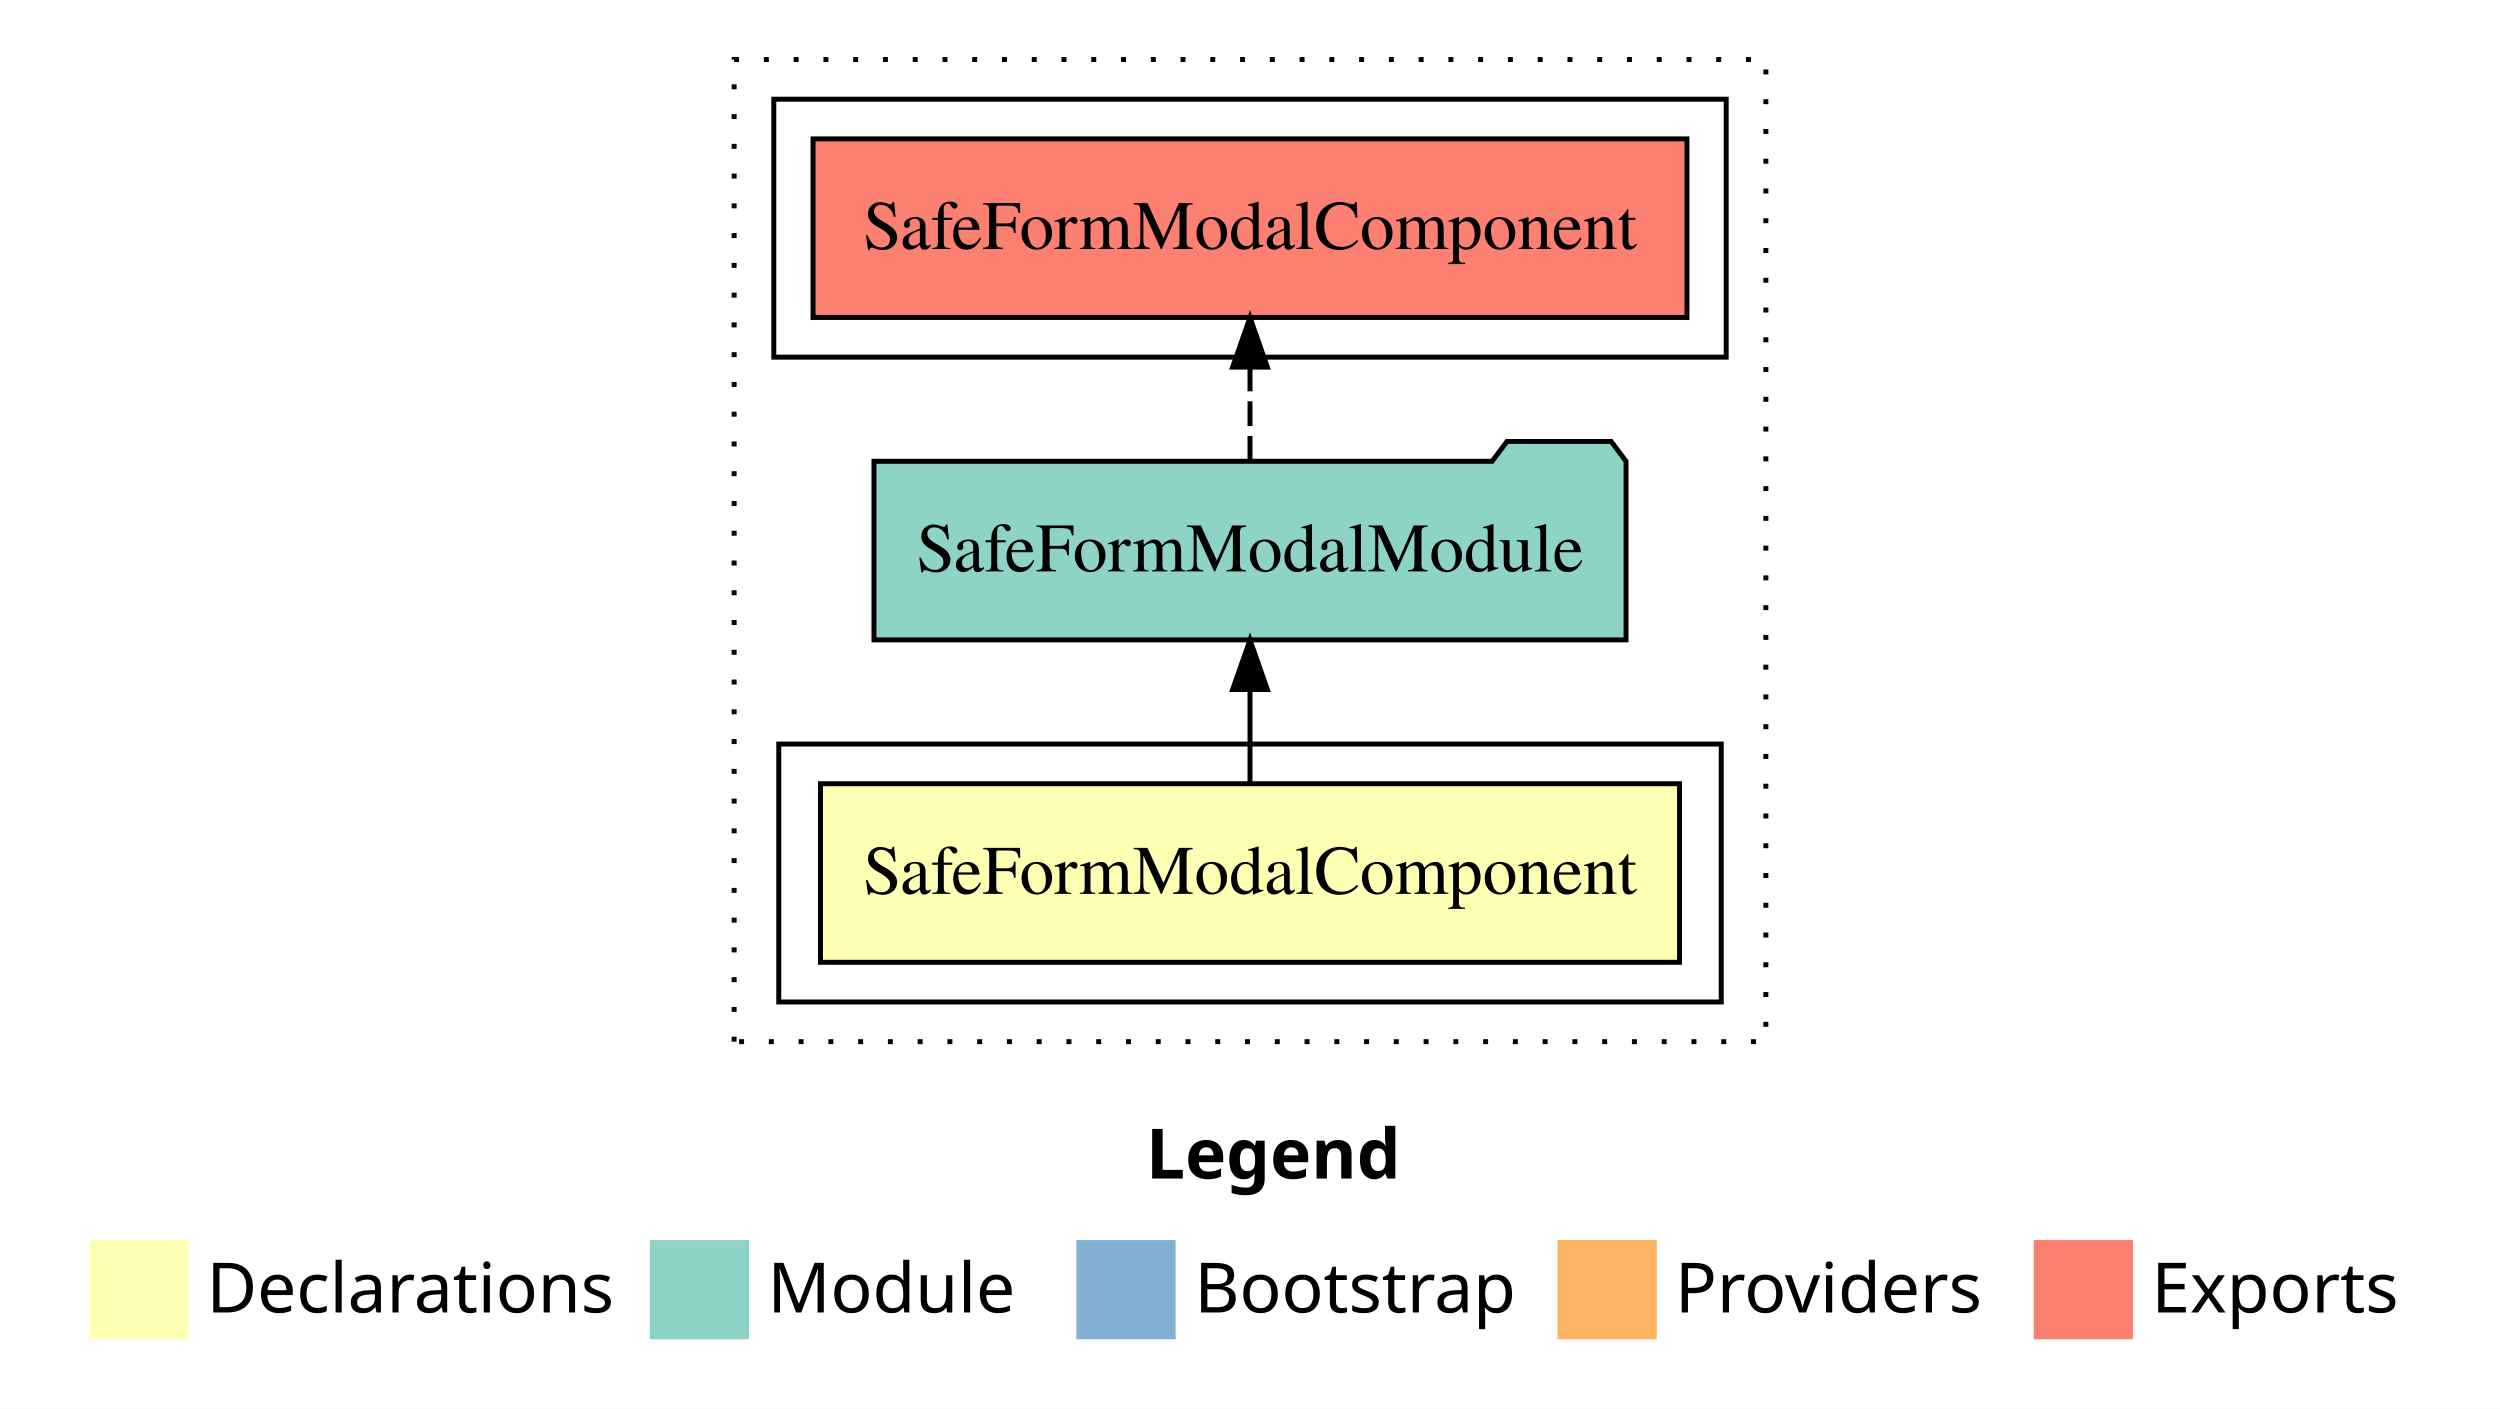
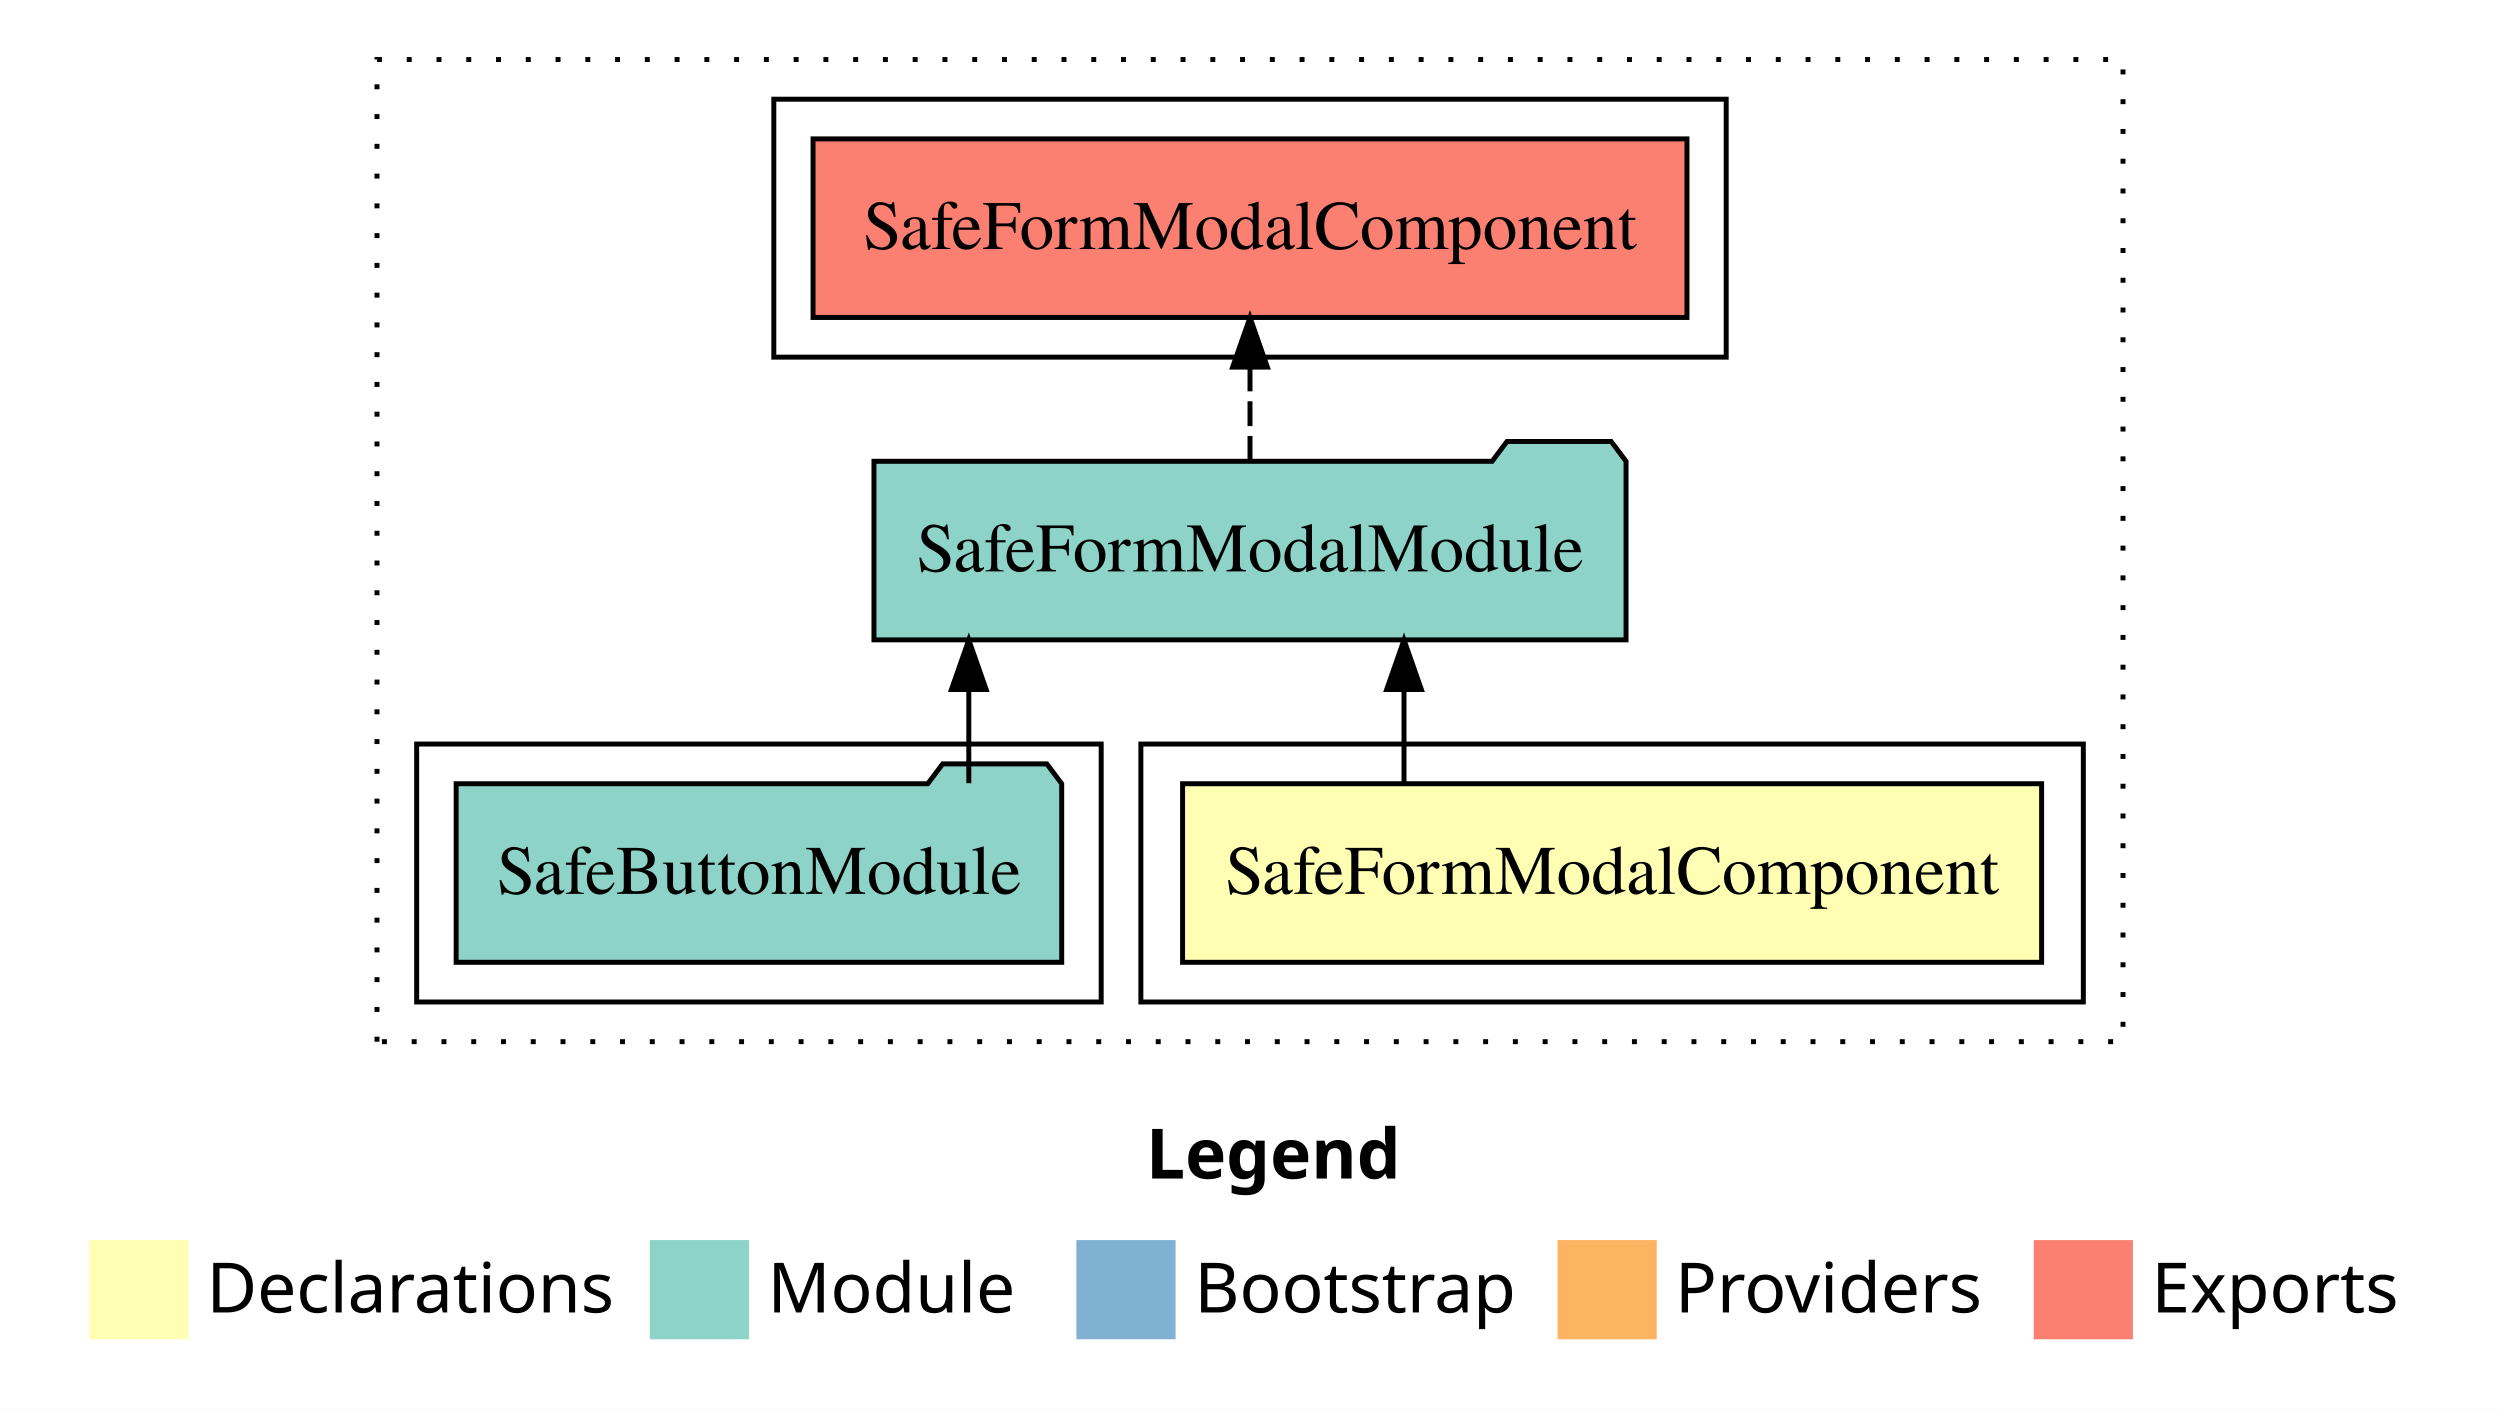
<svg xmlns="http://www.w3.org/2000/svg" width="504pt" height="284pt" viewBox="0.00 0.00 504.00 284.00">
  <g id="graph0" class="graph" transform="scale(1 1) rotate(0) translate(4 280)">
    <polygon fill="white" stroke="transparent" points="-4,4 -4,-280 500,-280 500,4 -4,4" />
    <text text-anchor="start" x="227.01" y="-42.4" font-family="sans-serif" font-weight="bold" font-size="14.00">Legend</text>
    <polygon fill="#ffffb3" stroke="transparent" points="14,-10 14,-30 34,-30 34,-10 14,-10" />
    <text text-anchor="start" x="37.63" y="-15.4" font-family="sans-serif" font-size="14.00">  Declarations</text>
    <polygon fill="#8dd3c7" stroke="transparent" points="127,-10 127,-30 147,-30 147,-10 127,-10" />
    <text text-anchor="start" x="150.73" y="-15.4" font-family="sans-serif" font-size="14.00">  Module</text>
    <polygon fill="#80b1d3" stroke="transparent" points="213,-10 213,-30 233,-30 233,-10 213,-10" />
    <text text-anchor="start" x="236.78" y="-15.4" font-family="sans-serif" font-size="14.00">  Bootstrap</text>
    <polygon fill="#fdb462" stroke="transparent" points="310,-10 310,-30 330,-30 330,-10 310,-10" />
    <text text-anchor="start" x="333.67" y="-15.4" font-family="sans-serif" font-size="14.00">  Providers</text>
    <polygon fill="#fb8072" stroke="transparent" points="406,-10 406,-30 426,-30 426,-10 406,-10" />
    <text text-anchor="start" x="429.73" y="-15.4" font-family="sans-serif" font-size="14.00">  Exports</text>
    <g id="clust1" class="cluster">
-       <polygon fill="none" stroke="black" stroke-dasharray="1,5" points="144,-70 144,-268 352,-268 352,-70 144,-70" />
-     </g>
-     <g id="clust2" class="cluster">
-       <polygon fill="none" stroke="black" points="153,-78 153,-130 343,-130 343,-78 153,-78" />
+       <polygon fill="none" stroke="black" stroke-dasharray="1,5" points="72,-70 72,-268 424,-268 424,-70 72,-70" />
    </g>
    <g id="clust5" class="cluster">
      <polygon fill="none" stroke="black" points="152,-208 152,-260 344,-260 344,-208 152,-208" />
    </g>
+     <g id="clust2" class="cluster">
+       <polygon fill="none" stroke="black" points="226,-78 226,-130 416,-130 416,-78 226,-78" />
+     </g>
+     <g id="clust4" class="cluster">
+       <polygon fill="none" stroke="black" points="80,-78 80,-130 218,-130 218,-78 80,-78" />
+     </g>
    <g id="node1" class="node">
-       <polygon fill="#ffffb3" stroke="black" points="334.59,-122 161.41,-122 161.41,-86 334.59,-86 334.59,-122" />
-       <text text-anchor="middle" x="248" y="-99.8" font-family="Times,serif" font-size="14.00">SafeFormModalComponent</text>
+       <polygon fill="#ffffb3" stroke="black" points="407.59,-122 234.41,-122 234.41,-86 407.59,-86 407.59,-122" />
+       <text text-anchor="middle" x="321" y="-99.8" font-family="Times,serif" font-size="14.00">SafeFormModalComponent</text>
    </g>
    <g id="node2" class="node">
      <polygon fill="#8dd3c7" stroke="black" points="323.81,-187 320.81,-191 299.81,-191 296.81,-187 172.19,-187 172.19,-151 323.81,-151 323.81,-187" />
      <text text-anchor="middle" x="248" y="-164.8" font-family="Times,serif" font-size="14.00">SafeFormModalModule</text>
    </g>
    <g id="edge1" class="edge">
-       <path fill="none" stroke="black" d="M248,-122.11C248,-122.11 248,-140.99 248,-140.99" />
-       <polygon fill="black" stroke="black" points="244.5,-140.99 248,-150.99 251.5,-140.99 244.5,-140.99" />
+       <path fill="none" stroke="black" d="M279.05,-122.11C279.05,-122.11 279.05,-140.99 279.05,-140.99" />
+       <polygon fill="black" stroke="black" points="275.55,-140.99 279.05,-150.99 282.55,-140.99 275.55,-140.99" />
    </g>
-     <g id="node3" class="node">
+     <g id="node4" class="node">
      <polygon fill="#fb8072" stroke="black" points="336.09,-252 159.91,-252 159.91,-216 336.09,-216 336.09,-252" />
      <text text-anchor="middle" x="248" y="-229.8" font-family="Times,serif" font-size="14.00">SafeFormModalComponent </text>
    </g>
-     <g id="edge2" class="edge">
+     <g id="edge3" class="edge">
      <path fill="none" stroke="black" stroke-dasharray="5,2" d="M248,-187.11C248,-187.11 248,-205.99 248,-205.99" />
      <polygon fill="black" stroke="black" points="244.5,-205.99 248,-215.99 251.5,-205.99 244.5,-205.99" />
    </g>
+     <g id="node3" class="node">
+       <polygon fill="#8dd3c7" stroke="black" points="210.04,-122 207.04,-126 186.04,-126 183.04,-122 87.96,-122 87.96,-86 210.04,-86 210.04,-122" />
+       <text text-anchor="middle" x="149" y="-99.8" font-family="Times,serif" font-size="14.00">SafeButtonModule</text>
+     </g>
+     <g id="edge2" class="edge">
+       <path fill="none" stroke="black" d="M191.31,-122.11C191.31,-122.11 191.31,-140.99 191.31,-140.99" />
+       <polygon fill="black" stroke="black" points="187.81,-140.99 191.31,-150.99 194.81,-140.99 187.81,-140.99" />
+     </g>
  </g>
</svg>
